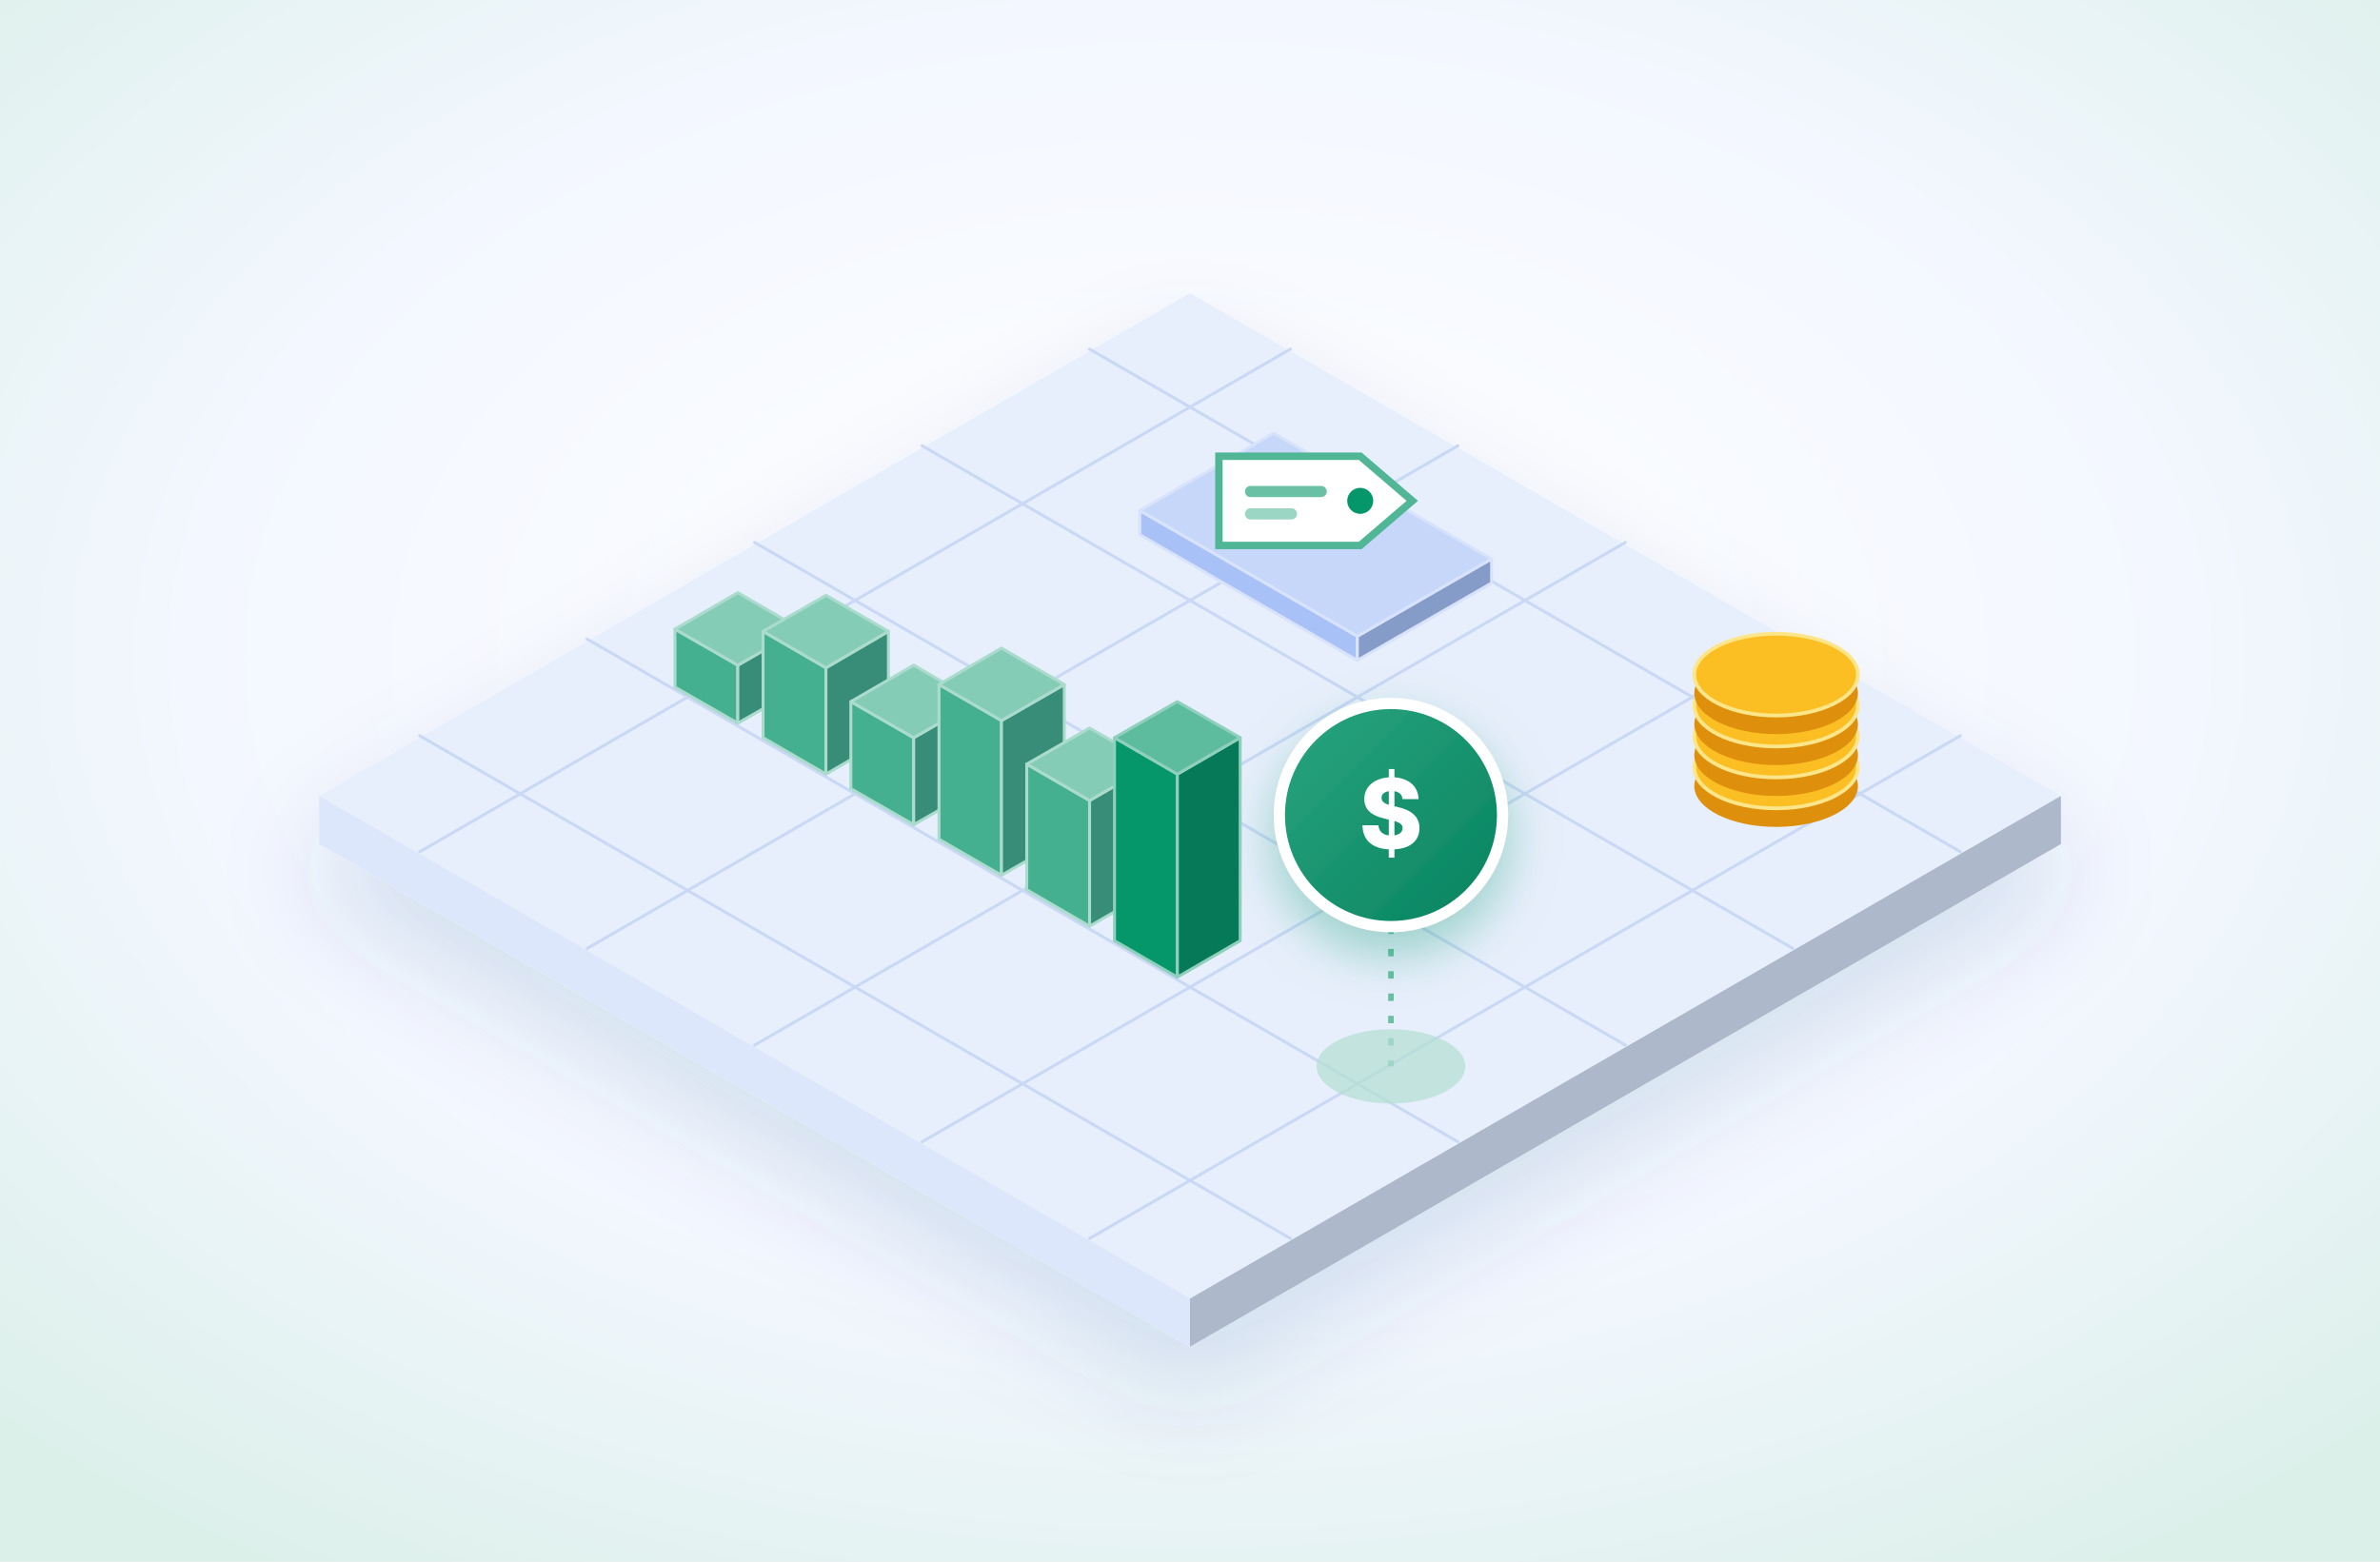
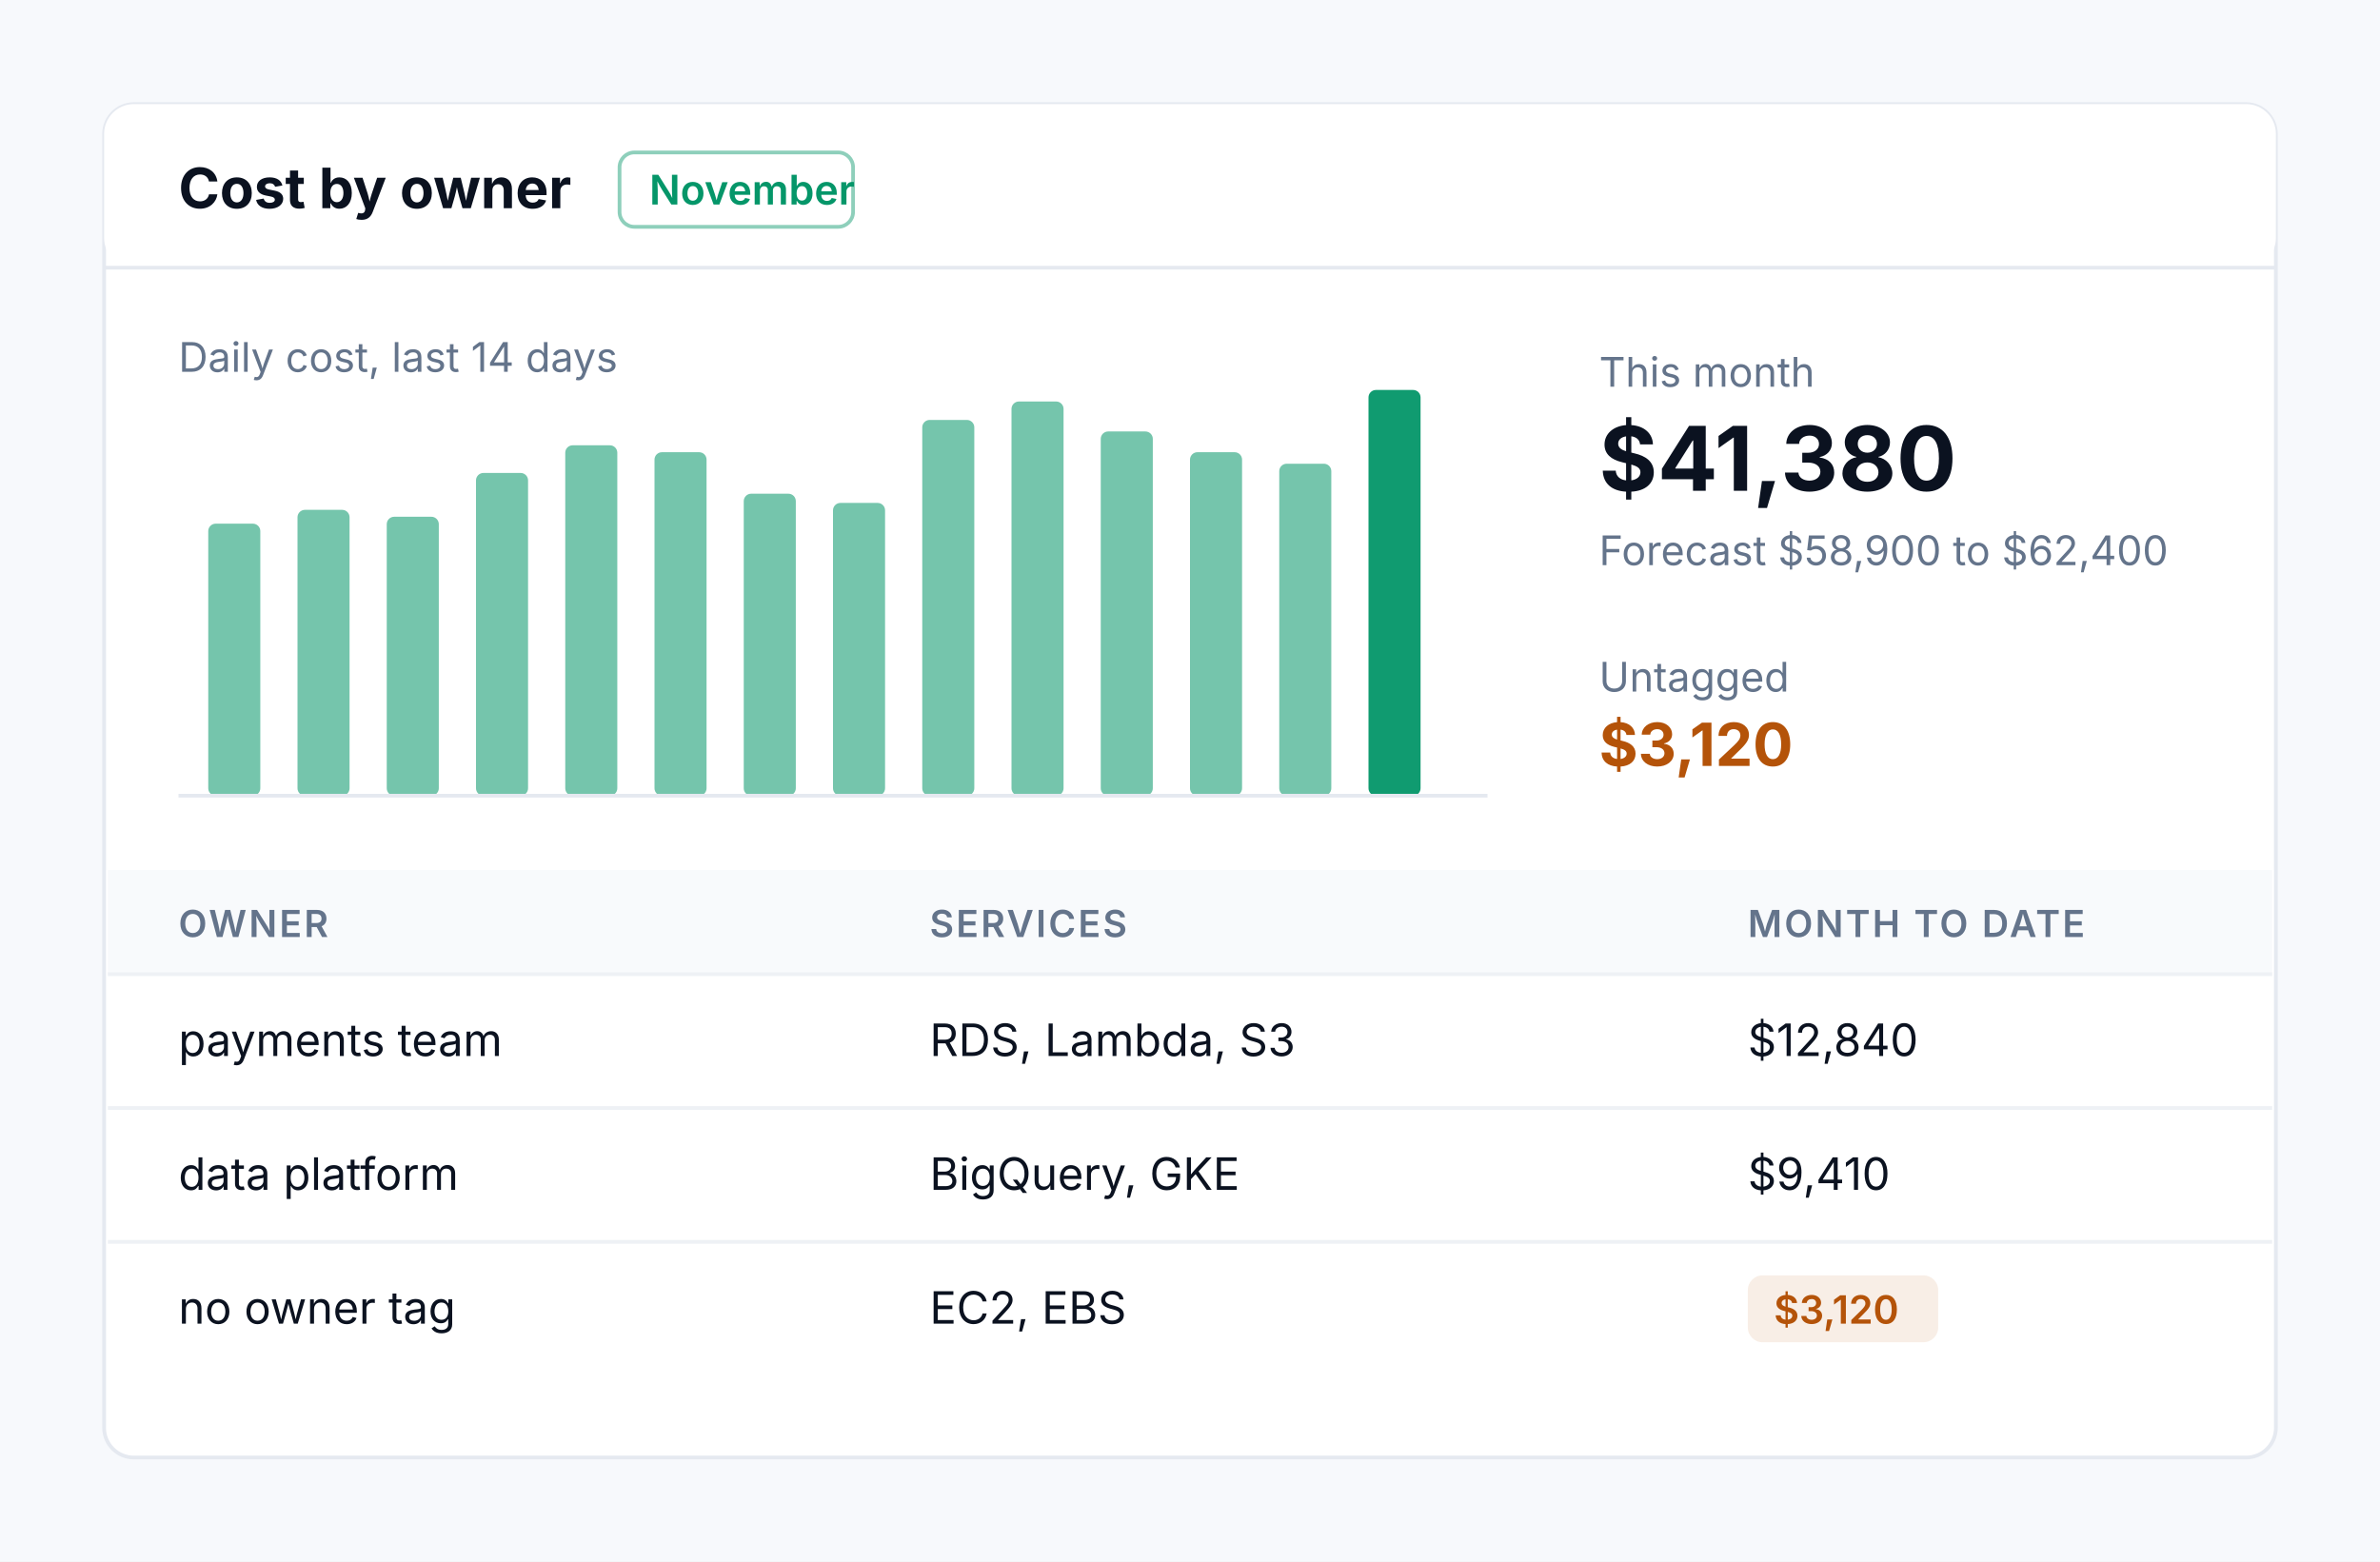
- <svg xmlns="http://www.w3.org/2000/svg" viewBox="0 0 640 420" width="640" height="420" role="img" aria-labelledby="finops-t finops-d">
-   <defs>
-     <radialGradient id="bg-finops" cx="50%" cy="42%" r="70%">
-       <stop offset="0" stop-color="#FFFFFF" />
-       <stop offset=".6" stop-color="#F3F7FF" />
-       <stop offset="1" stop-color="#dcf0ea" />
-     </radialGradient>
-     <linearGradient id="badge-059669" x1="0" y1="0" x2="1" y2="1">
-       <stop offset="0" stop-color="#2ba680" />
-       <stop offset="1" stop-color="#06825e" />
-     </linearGradient>
-     <filter id="glow" x="-60%" y="-60%" width="220%" height="220%">
-       <feDropShadow dx="0" dy="6" stdDeviation="7" flood-color="#059669" flood-opacity=".35" />
-     </filter>
-     <filter id="soft" x="-20%" y="-20%" width="140%" height="140%">
-       <feDropShadow dx="0" dy="14" stdDeviation="14" flood-color="#1E3A8A" flood-opacity=".14" />
-     </filter>
-   </defs>
-   <rect width="640" height="420" fill="url(#bg-finops)" />
-   <g filter="url(#soft)">
-     <g opacity="1">
-       <polygon points="85.8,227.0 320.0,362.2 320.0,349.2 85.8,214.0" fill="#DCE7FB" />
-       <polygon points="554.2,227.0 320.0,362.2 320.0,349.2 554.2,214.0" fill="#aeb8cb" />
-       <polygon points="320.0,78.8 554.2,214.0 320.0,349.2 85.8,214.0" fill="#e8effc" />
-     </g>
-   </g>
-   <line x1="347.019" y1="93.88" x2="112.853" y2="229.08" stroke="#C9D8F5" stroke-width="0.8" stroke-linecap="round" />
-   <line x1="292.981" y1="93.88" x2="527.147" y2="229.08" stroke="#C9D8F5" stroke-width="0.8" stroke-linecap="round" />
-   <line x1="392.051" y1="119.88" x2="157.885" y2="255.08" stroke="#C9D8F5" stroke-width="0.8" stroke-linecap="round" />
-   <line x1="247.949" y1="119.88" x2="482.115" y2="255.08" stroke="#C9D8F5" stroke-width="0.8" stroke-linecap="round" />
-   <line x1="437.083" y1="145.88" x2="202.917" y2="281.08" stroke="#C9D8F5" stroke-width="0.8" stroke-linecap="round" />
-   <line x1="202.917" y1="145.88" x2="437.083" y2="281.08" stroke="#C9D8F5" stroke-width="0.8" stroke-linecap="round" />
-   <line x1="482.115" y1="171.88" x2="247.949" y2="307.08" stroke="#C9D8F5" stroke-width="0.8" stroke-linecap="round" />
-   <line x1="157.885" y1="171.88" x2="392.051" y2="307.08" stroke="#C9D8F5" stroke-width="0.8" stroke-linecap="round" />
-   <line x1="527.147" y1="197.88" x2="292.981" y2="333.08" stroke="#C9D8F5" stroke-width="0.8" stroke-linecap="round" />
-   <line x1="112.853" y1="197.88" x2="347.019" y2="333.08" stroke="#C9D8F5" stroke-width="0.8" stroke-linecap="round" />
-   <g opacity="1">
-     <polygon points="306.5,143.8 365.0,177.6 365.0,171.1 306.5,137.3" fill="#a8c1f7" stroke="#d8e3fb" stroke-width="0.8" stroke-linejoin="round" />
-     <polygon points="401.1,156.8 365.0,177.6 365.0,171.1 401.1,150.3" fill="#859bc8" stroke="#d8e3fb" stroke-width="0.8" stroke-linejoin="round" />
-     <polygon points="342.5,116.5 401.1,150.3 365.0,171.1 306.5,137.3" fill="#c6d7fa" stroke="#d8e3fb" stroke-width="0.8" stroke-linejoin="round" />
-   </g>
-   <g transform="translate(353.774,134.7)">
-     <path d="M-26,-12 h38 l14,12 l-14,12 h-38 z" fill="#FFFFFF" stroke="#50b696" stroke-width="2" />
-     <circle cx="12" cy="0" r="3.5" fill="#059669" />
-     <rect x="-19" y="-4" width="22" height="3" rx="1.5" fill="#69c0a5" />
-     <rect x="-19" y="2" width="14" height="3" rx="1.5" fill="#9bd5c3" />
-   </g>
-   <g opacity="1">
-     <polygon points="181.5,184.8 198.4,194.5 198.4,178.9 181.5,169.2" fill="#44b08f" stroke="#abdbcd" stroke-width="0.8" stroke-linejoin="round" />
-     <polygon points="215.3,184.8 198.4,194.5 198.4,178.9 215.3,169.2" fill="#378d77" stroke="#abdbcd" stroke-width="0.8" stroke-linejoin="round" />
-     <polygon points="198.4,159.4 215.3,169.2 198.4,178.9 181.5,169.2" fill="#85ccb6" stroke="#abdbcd" stroke-width="0.8" stroke-linejoin="round" />
-   </g>
-   <g opacity="1">
-     <polygon points="205.2,198.4 222.1,208.2 222.1,179.6 205.2,169.8" fill="#44b08f" stroke="#abdbcd" stroke-width="0.8" stroke-linejoin="round" />
-     <polygon points="238.9,198.4 222.1,208.2 222.1,179.6 238.9,169.8" fill="#378d77" stroke="#abdbcd" stroke-width="0.8" stroke-linejoin="round" />
-     <polygon points="222.1,160.1 238.9,169.8 222.1,179.6 205.2,169.8" fill="#85ccb6" stroke="#abdbcd" stroke-width="0.8" stroke-linejoin="round" />
-   </g>
-   <g opacity="1">
-     <polygon points="228.8,212.1 245.7,221.8 245.7,198.4 228.8,188.7" fill="#44b08f" stroke="#abdbcd" stroke-width="0.8" stroke-linejoin="round" />
-     <polygon points="262.6,212.1 245.7,221.8 245.7,198.4 262.6,188.7" fill="#378d77" stroke="#abdbcd" stroke-width="0.8" stroke-linejoin="round" />
-     <polygon points="245.7,178.9 262.6,188.7 245.7,198.4 228.8,188.7" fill="#85ccb6" stroke="#abdbcd" stroke-width="0.8" stroke-linejoin="round" />
-   </g>
-   <g opacity="1">
-     <polygon points="252.5,225.7 269.3,235.4 269.3,193.8 252.5,184.1" fill="#44b08f" stroke="#abdbcd" stroke-width="0.8" stroke-linejoin="round" />
-     <polygon points="286.2,225.7 269.3,235.4 269.3,193.8 286.2,184.1" fill="#378d77" stroke="#abdbcd" stroke-width="0.8" stroke-linejoin="round" />
-     <polygon points="269.3,174.3 286.2,184.1 269.3,193.8 252.5,184.1" fill="#85ccb6" stroke="#abdbcd" stroke-width="0.8" stroke-linejoin="round" />
-   </g>
-   <ellipse cx="477.612" cy="211.4" rx="22" ry="11" fill="#de900d" />
-   <ellipse cx="477.612" cy="206.4" rx="22" ry="11" fill="#FBBF24" stroke="#FDE68A" stroke-width="1" />
-   <ellipse cx="477.612" cy="203.08" rx="22" ry="11" fill="#de900d" />
-   <ellipse cx="477.612" cy="198.08" rx="22" ry="11" fill="#FBBF24" stroke="#FDE68A" stroke-width="1" />
-   <ellipse cx="477.612" cy="194.76" rx="22" ry="11" fill="#de900d" />
-   <ellipse cx="477.612" cy="189.76" rx="22" ry="11" fill="#FBBF24" stroke="#FDE68A" stroke-width="1" />
-   <ellipse cx="477.612" cy="186.44" rx="22" ry="11" fill="#de900d" />
-   <ellipse cx="477.612" cy="181.44" rx="22" ry="11" fill="#FBBF24" stroke="#FDE68A" stroke-width="1" />
-   <g opacity="1">
-     <polygon points="276.1,239.3 293.0,249.1 293.0,215.3 276.1,205.5" fill="#44b08f" stroke="#abdbcd" stroke-width="0.8" stroke-linejoin="round" />
-     <polygon points="309.9,239.3 293.0,249.1 293.0,215.3 309.9,205.5" fill="#378d77" stroke="#abdbcd" stroke-width="0.8" stroke-linejoin="round" />
-     <polygon points="293.0,195.8 309.9,205.5 293.0,215.3 276.1,205.5" fill="#85ccb6" stroke="#abdbcd" stroke-width="0.8" stroke-linejoin="round" />
-   </g>
-   <g opacity="1">
-     <polygon points="299.7,253.0 316.6,262.8 316.6,208.2 299.7,198.4" fill="#059669" stroke="#8fd0bc" stroke-width="0.8" stroke-linejoin="round" />
-     <polygon points="333.5,253.0 316.6,262.8 316.6,208.2 333.5,198.4" fill="#067959" stroke="#8fd0bc" stroke-width="0.8" stroke-linejoin="round" />
-     <polygon points="316.6,188.7 333.5,198.4 316.6,208.2 299.7,198.4" fill="#5dbb9e" stroke="#8fd0bc" stroke-width="0.8" stroke-linejoin="round" />
-   </g>
-   <line x1="374.038" y1="249.2" x2="374.038" y2="286.8" stroke="#69c0a5" stroke-width="1.5" stroke-dasharray="2 4" />
-   <ellipse cx="374.038" cy="286.8" rx="20" ry="10" fill="#b4e0d2" opacity=".7" />
-   <g transform="translate(374.0384,219.2)" filter="url(#glow)">
-     <circle r="30" fill="url(#badge-059669)" stroke="#FFFFFF" stroke-width="3" />
-     <text x="0" y="9" text-anchor="middle" font-family="Inter, Arial, sans-serif" font-weight="800" font-size="26" fill="#FFFFFF">$</text>
-   </g>
+ <svg xmlns="http://www.w3.org/2000/svg" width="640" height="420" viewBox="0 0 640 420" font-family="Inter, -apple-system, Segoe UI, Helvetica, Arial, sans-serif">
+   <rect width="640" height="420" fill="#F7F9FC" />
+   <rect x="28" y="28" width="584" height="364" rx="8" fill="#FFFFFF" stroke="#E5E9F0" />
+   <rect x="28" y="28" width="584" height="44" rx="8" fill="#FFFFFF" />
+   <line x1="28" y1="72" x2="612" y2="72" stroke="#E5E9F0" />
+   <text x="48" y="56" font-size="15" font-weight="700" fill="#0B1220">Cost by owner</text>
+   <rect x="166.6" y="41" width="62.8" height="20" rx="4" fill="#FFFFFF" stroke="#059669" stroke-opacity=".45" />
+   <text x="174.6" y="55" font-size="11" font-weight="600" fill="#059669">November</text>
+   <text x="48" y="100" font-size="11" fill="#64748B">Daily cost, last 14 days</text>
+   <rect x="56" y="140.84" width="14" height="73.16" rx="2" fill="#059669" fill-opacity="0.55" />
+   <rect x="80" y="137.12" width="14" height="76.88" rx="2" fill="#059669" fill-opacity="0.55" />
+   <rect x="104" y="138.98" width="14" height="75.02" rx="2" fill="#059669" fill-opacity="0.55" />
+   <rect x="128" y="127.2" width="14" height="86.8" rx="2" fill="#059669" fill-opacity="0.55" />
+   <rect x="152" y="119.76" width="14" height="94.24" rx="2" fill="#059669" fill-opacity="0.55" />
+   <rect x="176" y="121.62" width="14" height="92.38" rx="2" fill="#059669" fill-opacity="0.55" />
+   <rect x="200" y="132.78" width="14" height="81.22" rx="2" fill="#059669" fill-opacity="0.55" />
+   <rect x="224" y="135.26" width="14" height="78.74" rx="2" fill="#059669" fill-opacity="0.55" />
+   <rect x="248" y="112.94" width="14" height="101.06" rx="2" fill="#059669" fill-opacity="0.55" />
+   <rect x="272" y="107.98" width="14" height="106.02" rx="2" fill="#059669" fill-opacity="0.55" />
+   <rect x="296" y="116.04" width="14" height="97.96" rx="2" fill="#059669" fill-opacity="0.55" />
+   <rect x="320" y="121.62" width="14" height="92.38" rx="2" fill="#059669" fill-opacity="0.55" />
+   <rect x="344" y="124.72" width="14" height="89.28" rx="2" fill="#059669" fill-opacity="0.55" />
+   <rect x="368" y="104.88" width="14" height="109.12" rx="2" fill="#059669" fill-opacity="0.95" />
+   <line x1="48" y1="214" x2="400" y2="214" stroke="#E5E9F0" />
+   <text x="430" y="104" font-size="11" fill="#64748B">This month</text>
+   <text x="430" y="132" font-size="24" font-weight="700" fill="#0B1220">$41,380</text>
+   <text x="430" y="152" font-size="11" fill="#64748B">Forecast $58,900 to $62,400</text>
+   <text x="430" y="186" font-size="11" fill="#64748B">Untagged</text>
+   <text x="430" y="206" font-size="16" font-weight="700" fill="#B45309">$3,120</text>
+   <rect x="29" y="234" width="582" height="28" fill="#F8FAFC" />
+   <text x="48" y="252" font-size="10" font-weight="600" fill="#64748B" letter-spacing=".6">OWNER</text>
+   <text x="250" y="252" font-size="10" font-weight="600" fill="#64748B" letter-spacing=".6">SERVICES</text>
+   <text x="470" y="252" font-size="10" font-weight="600" fill="#64748B" letter-spacing=".6">MONTH TO DATE</text>
+   <line x1="29" y1="262" x2="611" y2="262" stroke="#EEF1F5" />
+   <text x="48" y="284" font-size="12" fill="#0B1220">payments team</text>
+   <text x="250" y="284" font-size="12" fill="#0B1220">RDS, Lambda, S3</text>
+   <text x="470" y="284" font-size="12" fill="#0B1220">$12,840</text>
+   <line x1="29" y1="298" x2="611" y2="298" stroke="#EEF1F5" />
+   <text x="48" y="320" font-size="12" fill="#0B1220">data platform</text>
+   <text x="250" y="320" font-size="12" fill="#0B1220">BigQuery, GKE</text>
+   <text x="470" y="320" font-size="12" fill="#0B1220">$9,410</text>
+   <line x1="29" y1="334" x2="611" y2="334" stroke="#EEF1F5" />
+   <text x="48" y="356" font-size="12" fill="#0B1220">no owner tag</text>
+   <text x="250" y="356" font-size="12" fill="#0B1220">EC2, EBS</text>
+   <rect x="470" y="343" width="51.2" height="18" rx="4" fill="#B45309" fill-opacity=".1" />
+   <text x="477" y="356" font-size="10.5" font-weight="600" fill="#B45309">$3,120</text>
</svg>
